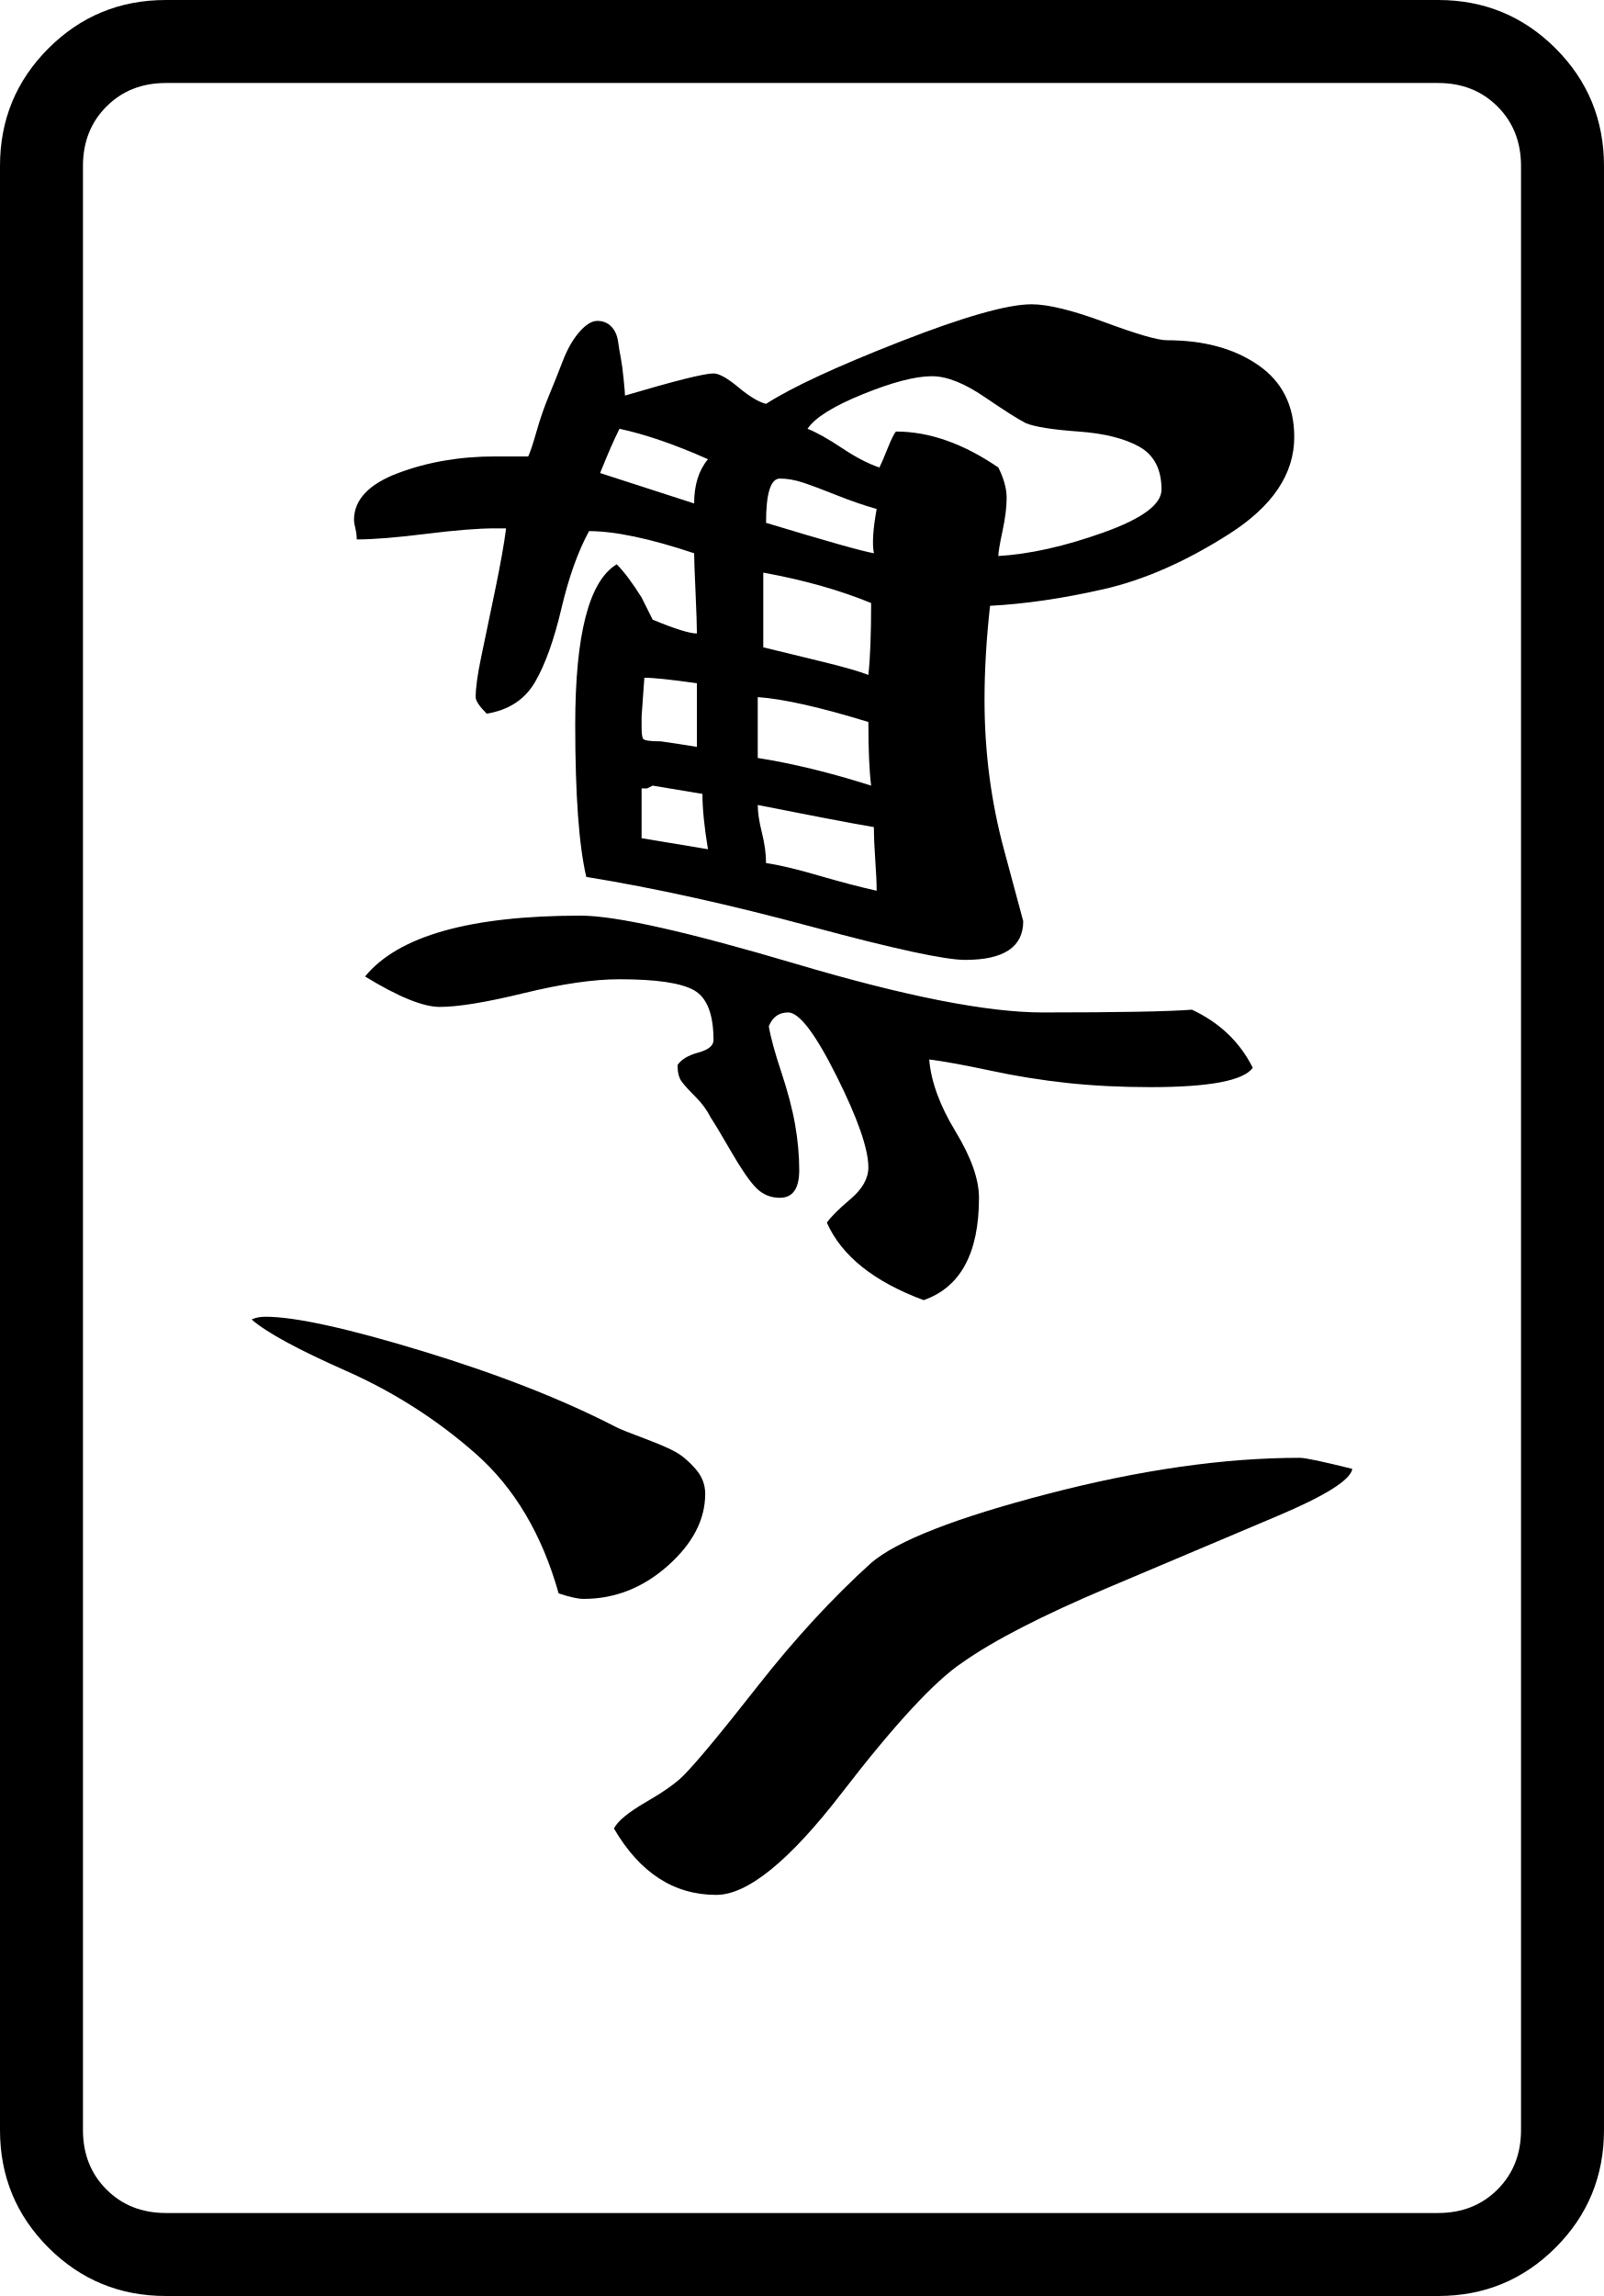
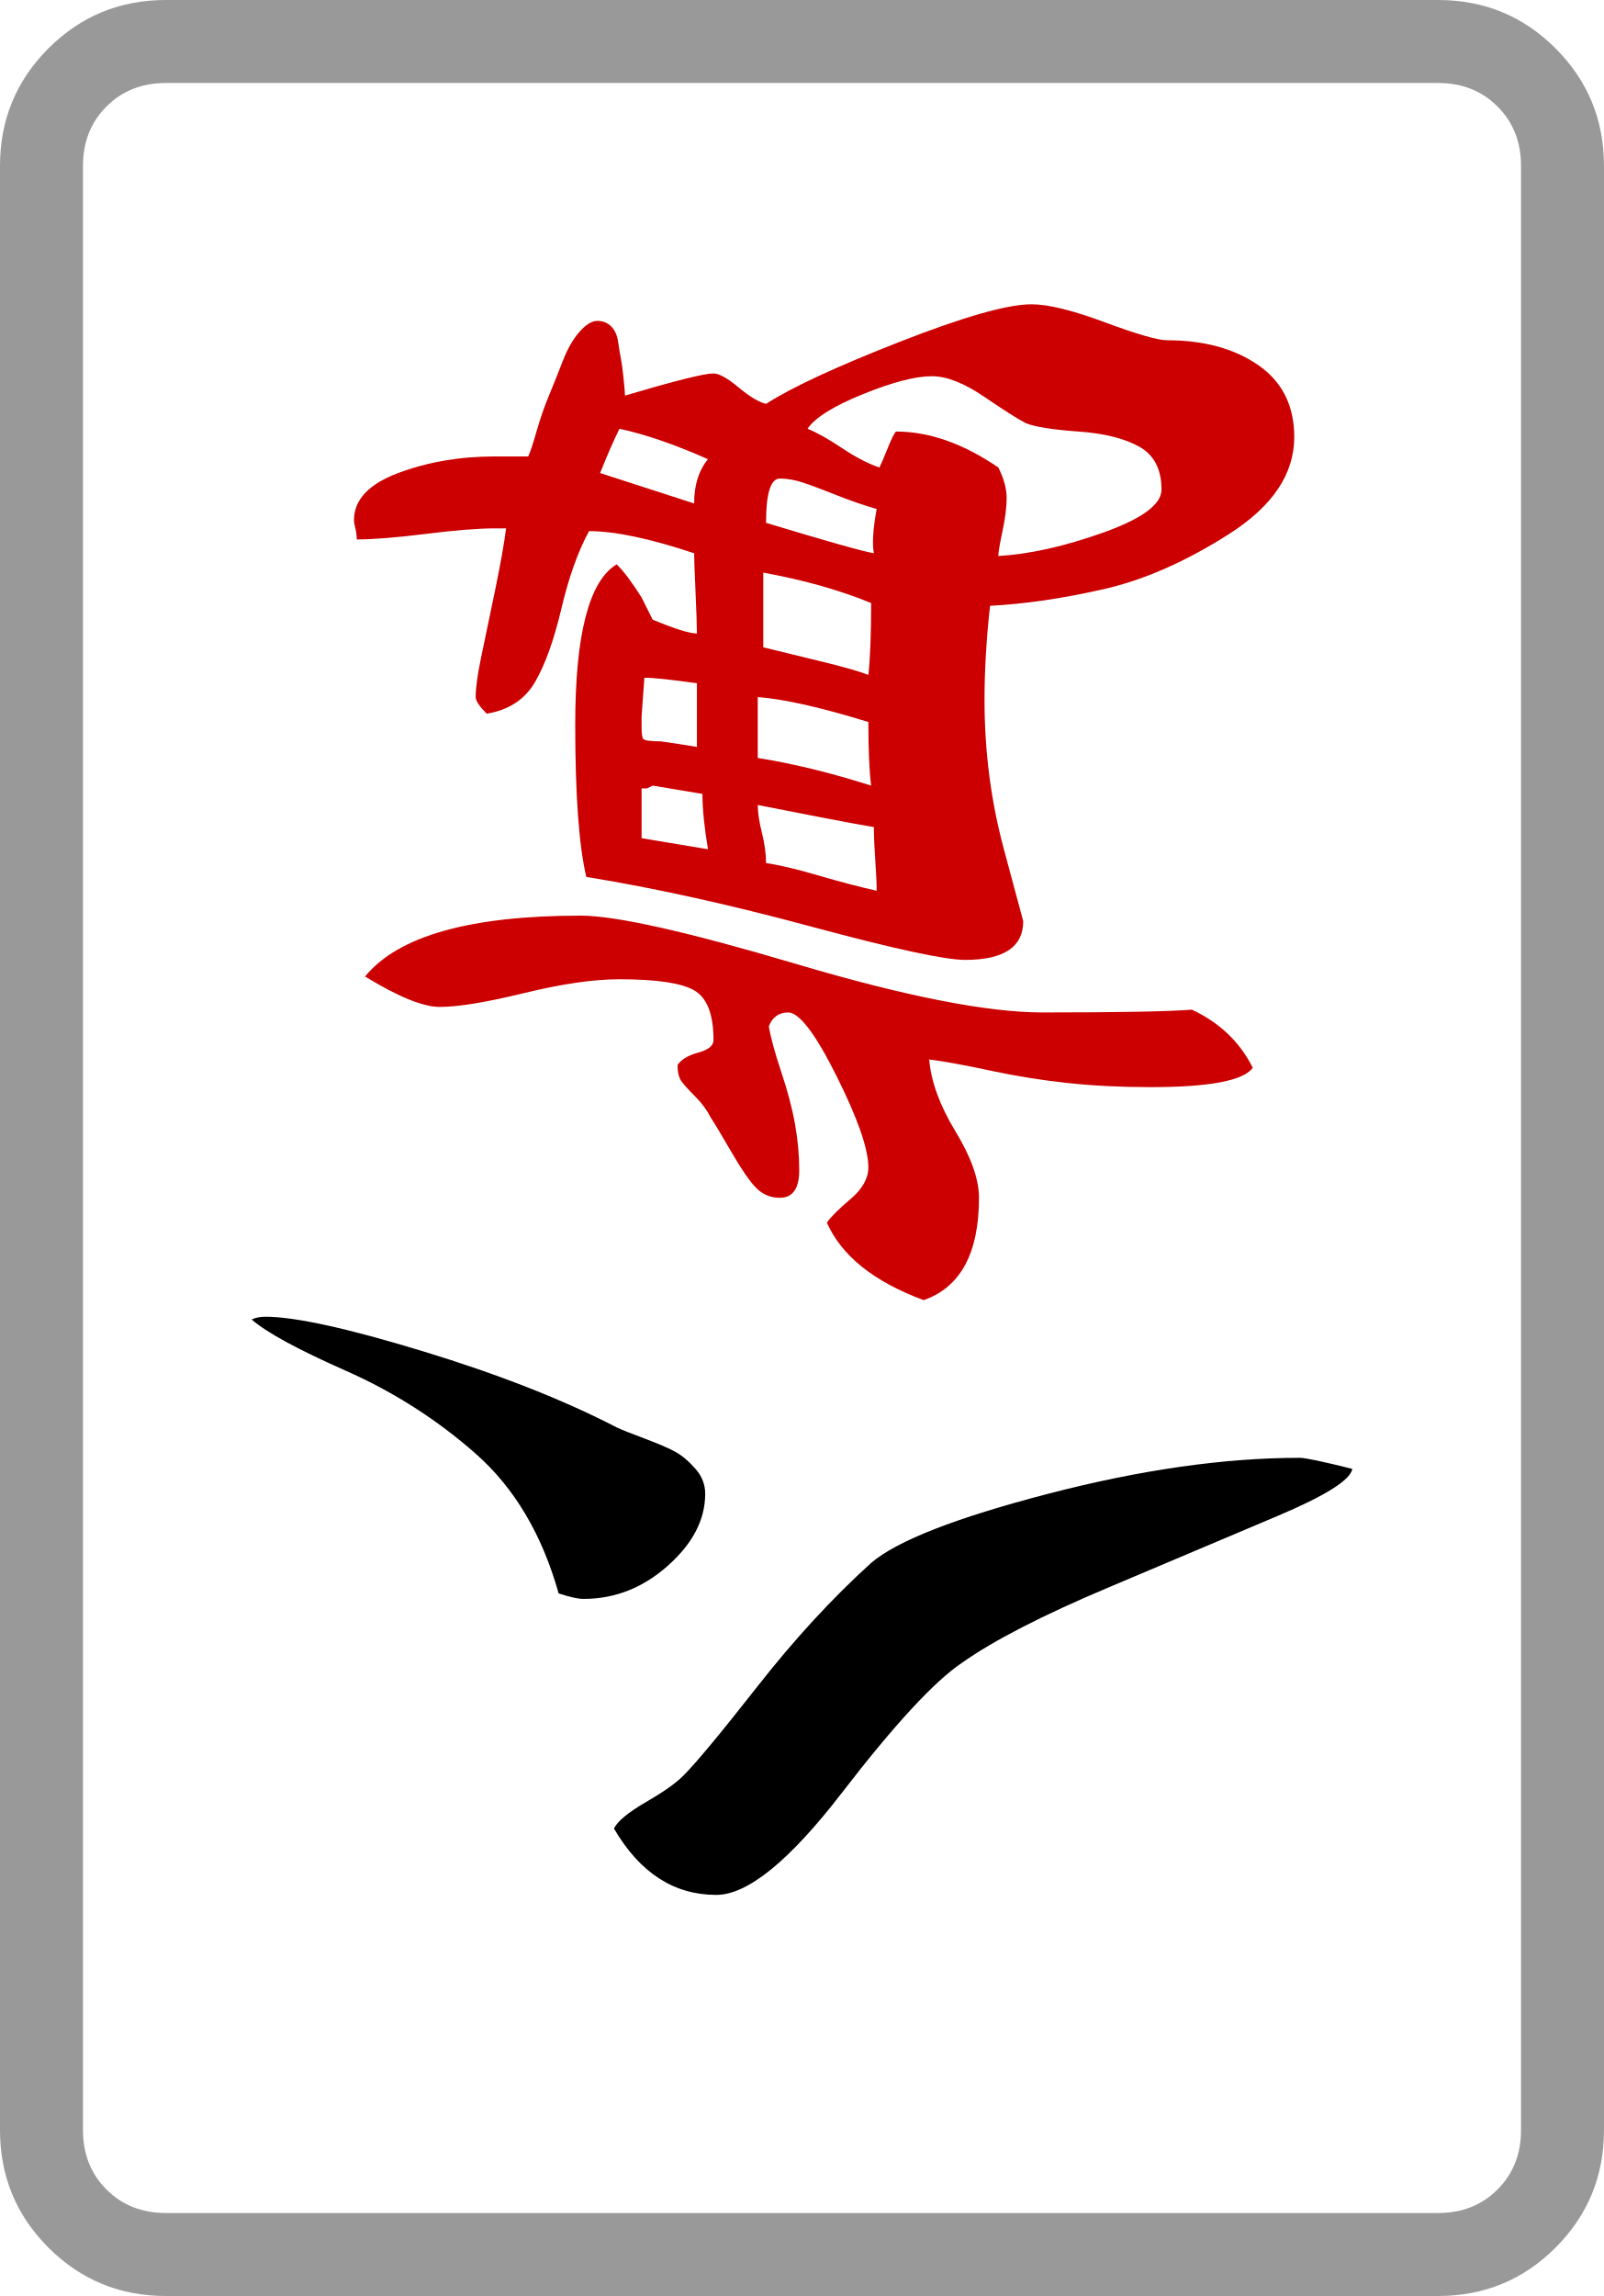
- <svg xmlns="http://www.w3.org/2000/svg" viewBox="30 -115 580 830">
-   <g>
-     <path d="M391 86q0 -2 1.5 -9t1.5 -12t-3 -11q-19 -13 -37 -13q-1 1 -3 6t-3 7q-6 -2 -13.5 -7t-12.5 -7q4 -6 20 -12.5t25 -6.5q8 0 19 7.5t15 9.5q5 2 19 3t22 5.5t8 15.5q0 8 -21 15.5t-38 8.5zM307 74q0 -16 5 -16q4 0 8.5 1.5t12 4.5t14.5 5q-2 11 -1 16q-6 -1 -39 -11z M247 56q4 -10 7 -16q14 3 32 11q-5 6 -5 16zM306 119v-27q22 4 39 11q0 17 -1 26q-5 -2 -17.5 -5t-20.5 -5zM304 159v-22q14 1 40 9q0 15 1 23q-22 -7 -41 -10zM307 197q0 -5 -1.5 -11t-1.5 -10q10 2 23 4.5t19 3.5q0 5 0.5 12t0.5 11q-9 -2 -21 -5.5t-19 -4.5zM282 155 q-6 -1 -13 -2q-6 0 -6.5 -1t-0.5 -4v-4t0.5 -7t0.5 -7q5 0 19 2v23zM262 188v-18h2l2 -1l18 3q0 8 2 20zM282 114q-4 0 -16 -5l-4 -8q-5 -8 -9 -12q-15 9 -15 58q0 38 4 55q37 6 81.5 18t55.5 12q21 0 21 -14l-7 -26q-7 -26 -7 -54q0 -16 2 -34q19 -1 41 -6t45.5 -20 t23.5 -35q0 -17 -13 -26t-33 -9q-5 0 -22.5 -6.5t-26.5 -6.5q-13 0 -47.5 13.5t-48.5 22.5q-4 -1 -10 -6t-9 -5q-5 0 -32 8q0 -1 -0.5 -6t-1 -7.5t-1 -6t-2.5 -5.5t-5 -2t-6.5 4t-6 10.5t-5 12.5t-4.5 13t-3 9h-12q-19 0 -35 6t-16 17q0 1 0.5 3t0.5 4q9 0 25 -2t25 -2h4 q-1 8 -4 22.5t-5 24t-2 14.5q0 2 4 6q12 -2 17.5 -11.5t9.5 -26.5t10 -28q14 0 38 8q0 3 0.5 14t0.5 15zM407 251q-30 0 -89 -17.5t-78 -17.5q-60 0 -78 22q18 11 27 11q10 0 30.5 -5t34.5 -5q20 0 27 4t7 18q0 3 -5.5 4.5t-7.5 4.5q0 4 1.5 6t5 5.5t5.5 7.5q2 3 7.5 12.5 t9 13t8.5 3.5q7 0 7 -10q0 -8 -1.5 -16.5t-5 -19t-4.5 -16.5q2 -5 7 -5q6 0 17.5 23t11.5 33q0 6 -6.5 11.5t-8.5 8.5q8 18 35 28q20 -7 20 -37q0 -10 -8.5 -24t-9.5 -26q8 1 22 4t28 4.5t30 1.5q32 0 37 -7q-7 -14 -22 -21q-13 1 -54 1zM610 655v-710q0 -25 -17.5 -42.5 t-42.5 -17.5h-460q-25 0 -42.5 17.5t-17.5 42.5v710q0 25 17.5 42.5t42.5 17.5h460q25 0 42.5 -17.5t17.5 -42.5zM550 685h-460q-13 0 -21.5 -8.5t-8.5 -21.5v-710q0 -13 8.5 -21.5t21.5 -8.5h460q13 0 21.5 8.5t8.5 21.5v710q0 13 -8.5 21.5t-21.5 8.5zM252 546 q14 24 37 24q17 0 45.5 -37t43.5 -47q17 -12 52.5 -27t61.5 -26t27 -17q-16 -4 -19 -4q-41 0 -91 13t-64 25q-21 19 -41 44.5t-27 32.5q-4 4 -13.5 9.5t-11.5 9.5zM121 362q8 7 34 18.5t47 30t30 50.5q6 2 9 2q17 0 30.5 -12t13.5 -26q0 -5 -3.5 -9t-7 -6t-11.5 -5t-10 -4 q-29 -15 -70 -27.5t-57 -12.5q-3 0 -5 1z" />
-   </g>
+ <svg xmlns="http://www.w3.org/2000/svg" id="svg4974" version="1.1" viewBox="30 -115 580 830">
+   <defs id="defs4978" />
+   <path d="m 252,546 q 14,24 37,24 17,0 45.5,-37 28.5,-37 43.5,-47 17,-12 52.5,-27 35.5,-15 61.5,-26 26,-11 27,-17 -16,-4 -19,-4 -41,0 -91,13 -50,13 -64,25 -21,19 -41,44.5 -20,25.5 -27,32.5 -4,4 -13.5,9.5 Q 254,542 252,546 Z M 121,362 q 8,7 34,18.5 26,11.5 47,30 21,18.5 30,50.5 6,2 9,2 17,0 30.5,-12 13.5,-12 13.5,-26 0,-5 -3.5,-9 -3.5,-4 -7,-6 -3.5,-2 -11.5,-5 -8,-3 -10,-4 -29,-15 -70,-27.5 -41,-12.5 -57,-12.5 -3,0 -5,1 z" style="fill:#000000;fill-opacity:1;stroke:none;stroke-opacity:1" id="path5007" />
+   <path d="M 610,655 V -55 Q 610,-80 592.5,-97.5 575,-115 550,-115 H 90 Q 65,-115 47.5,-97.5 30,-80 30,-55 v 710 q 0,25 17.5,42.5 Q 65,715 90,715 h 460 q 25,0 42.5,-17.5 Q 610,680 610,655 Z m -60,30 H 90 Q 77,685 68.5,676.5 60,668 60,655 V -55 Q 60,-68 68.5,-76.5 77,-85 90,-85 h 460 q 13,0 21.5,8.5 8.5,8.5 8.5,21.5 v 710 q 0,13 -8.5,21.5 Q 563,685 550,685 Z" style="fill:#999999;stroke:none;stroke-opacity:1;fill-opacity:1" id="path5003" />
+   <path d="m 391,86 q 0,-2 1.5,-9 1.5,-7 1.5,-12 0,-5 -3,-11 -19,-13 -37,-13 -1,1 -3,6 -2,5 -3,7 -6,-2 -13.5,-7 -7.5,-5 -12.5,-7 4,-6 20,-12.5 16,-6.5 25,-6.5 8,0 19,7.5 11,7.5 15,9.5 5,2 19,3 14,1 22,5.5 8,4.5 8,15.5 0,8 -21,15.5 Q 408,85 391,86 Z M 307,74 q 0,-16 5,-16 4,0 8.5,1.5 4.5,1.5 12,4.5 7.5,3 14.5,5 -2,11 -1,16 -6,-1 -39,-11 z M 247,56 q 4,-10 7,-16 14,3 32,11 -5,6 -5,16 z m 59,63 V 92 q 22,4 39,11 0,17 -1,26 -5,-2 -17.5,-5 -12.5,-3 -20.5,-5 z m -2,40 v -22 q 14,1 40,9 0,15 1,23 -22,-7 -41,-10 z m 3,38 q 0,-5 -1.5,-11 -1.5,-6 -1.5,-10 10,2 23,4.5 13,2.5 19,3.5 0,5 0.5,12 0.5,7 0.5,11 -9,-2 -21,-5.5 -12,-3.5 -19,-4.5 z m -25,-42 q -6,-1 -13,-2 -6,0 -6.5,-1 -0.5,-1 -0.5,-4 v -4 q 0,0 0.5,-7 0.5,-7 0.5,-7 5,0 19,2 z m -20,33 v -18 h 2 l 2,-1 18,3 q 0,8 2,20 z m 20,-74 q -4,0 -16,-5 l -4,-8 q -5,-8 -9,-12 -15,9 -15,58 0,38 4,55 37,6 81.5,18 44.5,12 55.5,12 21,0 21,-14 l -7,-26 q -7,-26 -7,-54 0,-16 2,-34 19,-1 41,-6 22,-5 45.5,-20 Q 498,63 498,43 498,26 485,17 472,8 452,8 447,8 429.5,1.5 412,-5 403,-5 390,-5 355.5,8.5 321,22 307,31 q -4,-1 -10,-6 -6,-5 -9,-5 -5,0 -32,8 0,-1 -0.5,-6 -0.5,-5 -1,-7.5 -0.5,-2.5 -1,-6 Q 253,5 251,3 q -2,-2 -5,-2 -3,0 -6.5,4 -3.5,4 -6,10.5 -2.5,6.5 -5,12.5 -2.5,6 -4.5,13 -2,7 -3,9 h -12 q -19,0 -35,6 -16,6 -16,17 0,1 0.5,3 0.5,2 0.5,4 9,0 25,-2 16,-2 25,-2 h 4 q -1,8 -4,22.5 -3,14.5 -5,24 -2,9.5 -2,14.5 0,2 4,6 12,-2 17.5,-11.5 5.5,-9.5 9.5,-26.5 4,-17 10,-28 14,0 38,8 0,3 0.5,14 0.5,11 0.5,15 z m 125,137 q -30,0 -89,-17.5 -59,-17.5 -78,-17.5 -60,0 -78,22 18,11 27,11 10,0 30.5,-5 20.5,-5 34.5,-5 20,0 27,4 7,4 7,18 0,3 -5.5,4.5 -5.5,1.5 -7.5,4.5 0,4 1.5,6 1.5,2 5,5.5 3.5,3.5 5.5,7.5 2,3 7.5,12.5 5.5,9.5 9,13 3.5,3.5 8.5,3.5 7,0 7,-10 0,-8 -1.5,-16.5 -1.5,-8.5 -5,-19 Q 309,262 308,256 q 2,-5 7,-5 6,0 17.5,23 11.5,23 11.5,33 0,6 -6.5,11.5 -6.5,5.5 -8.5,8.5 8,18 35,28 20,-7 20,-37 0,-10 -8.5,-24 -8.5,-14 -9.5,-26 8,1 22,4 14,3 28,4.5 14,1.5 30,1.5 32,0 37,-7 -7,-14 -22,-21 -13,1 -54,1 z" style="fill:#cc0000;stroke:none;stroke-opacity:1;fill-opacity:1" id="path4970" />
</svg>
